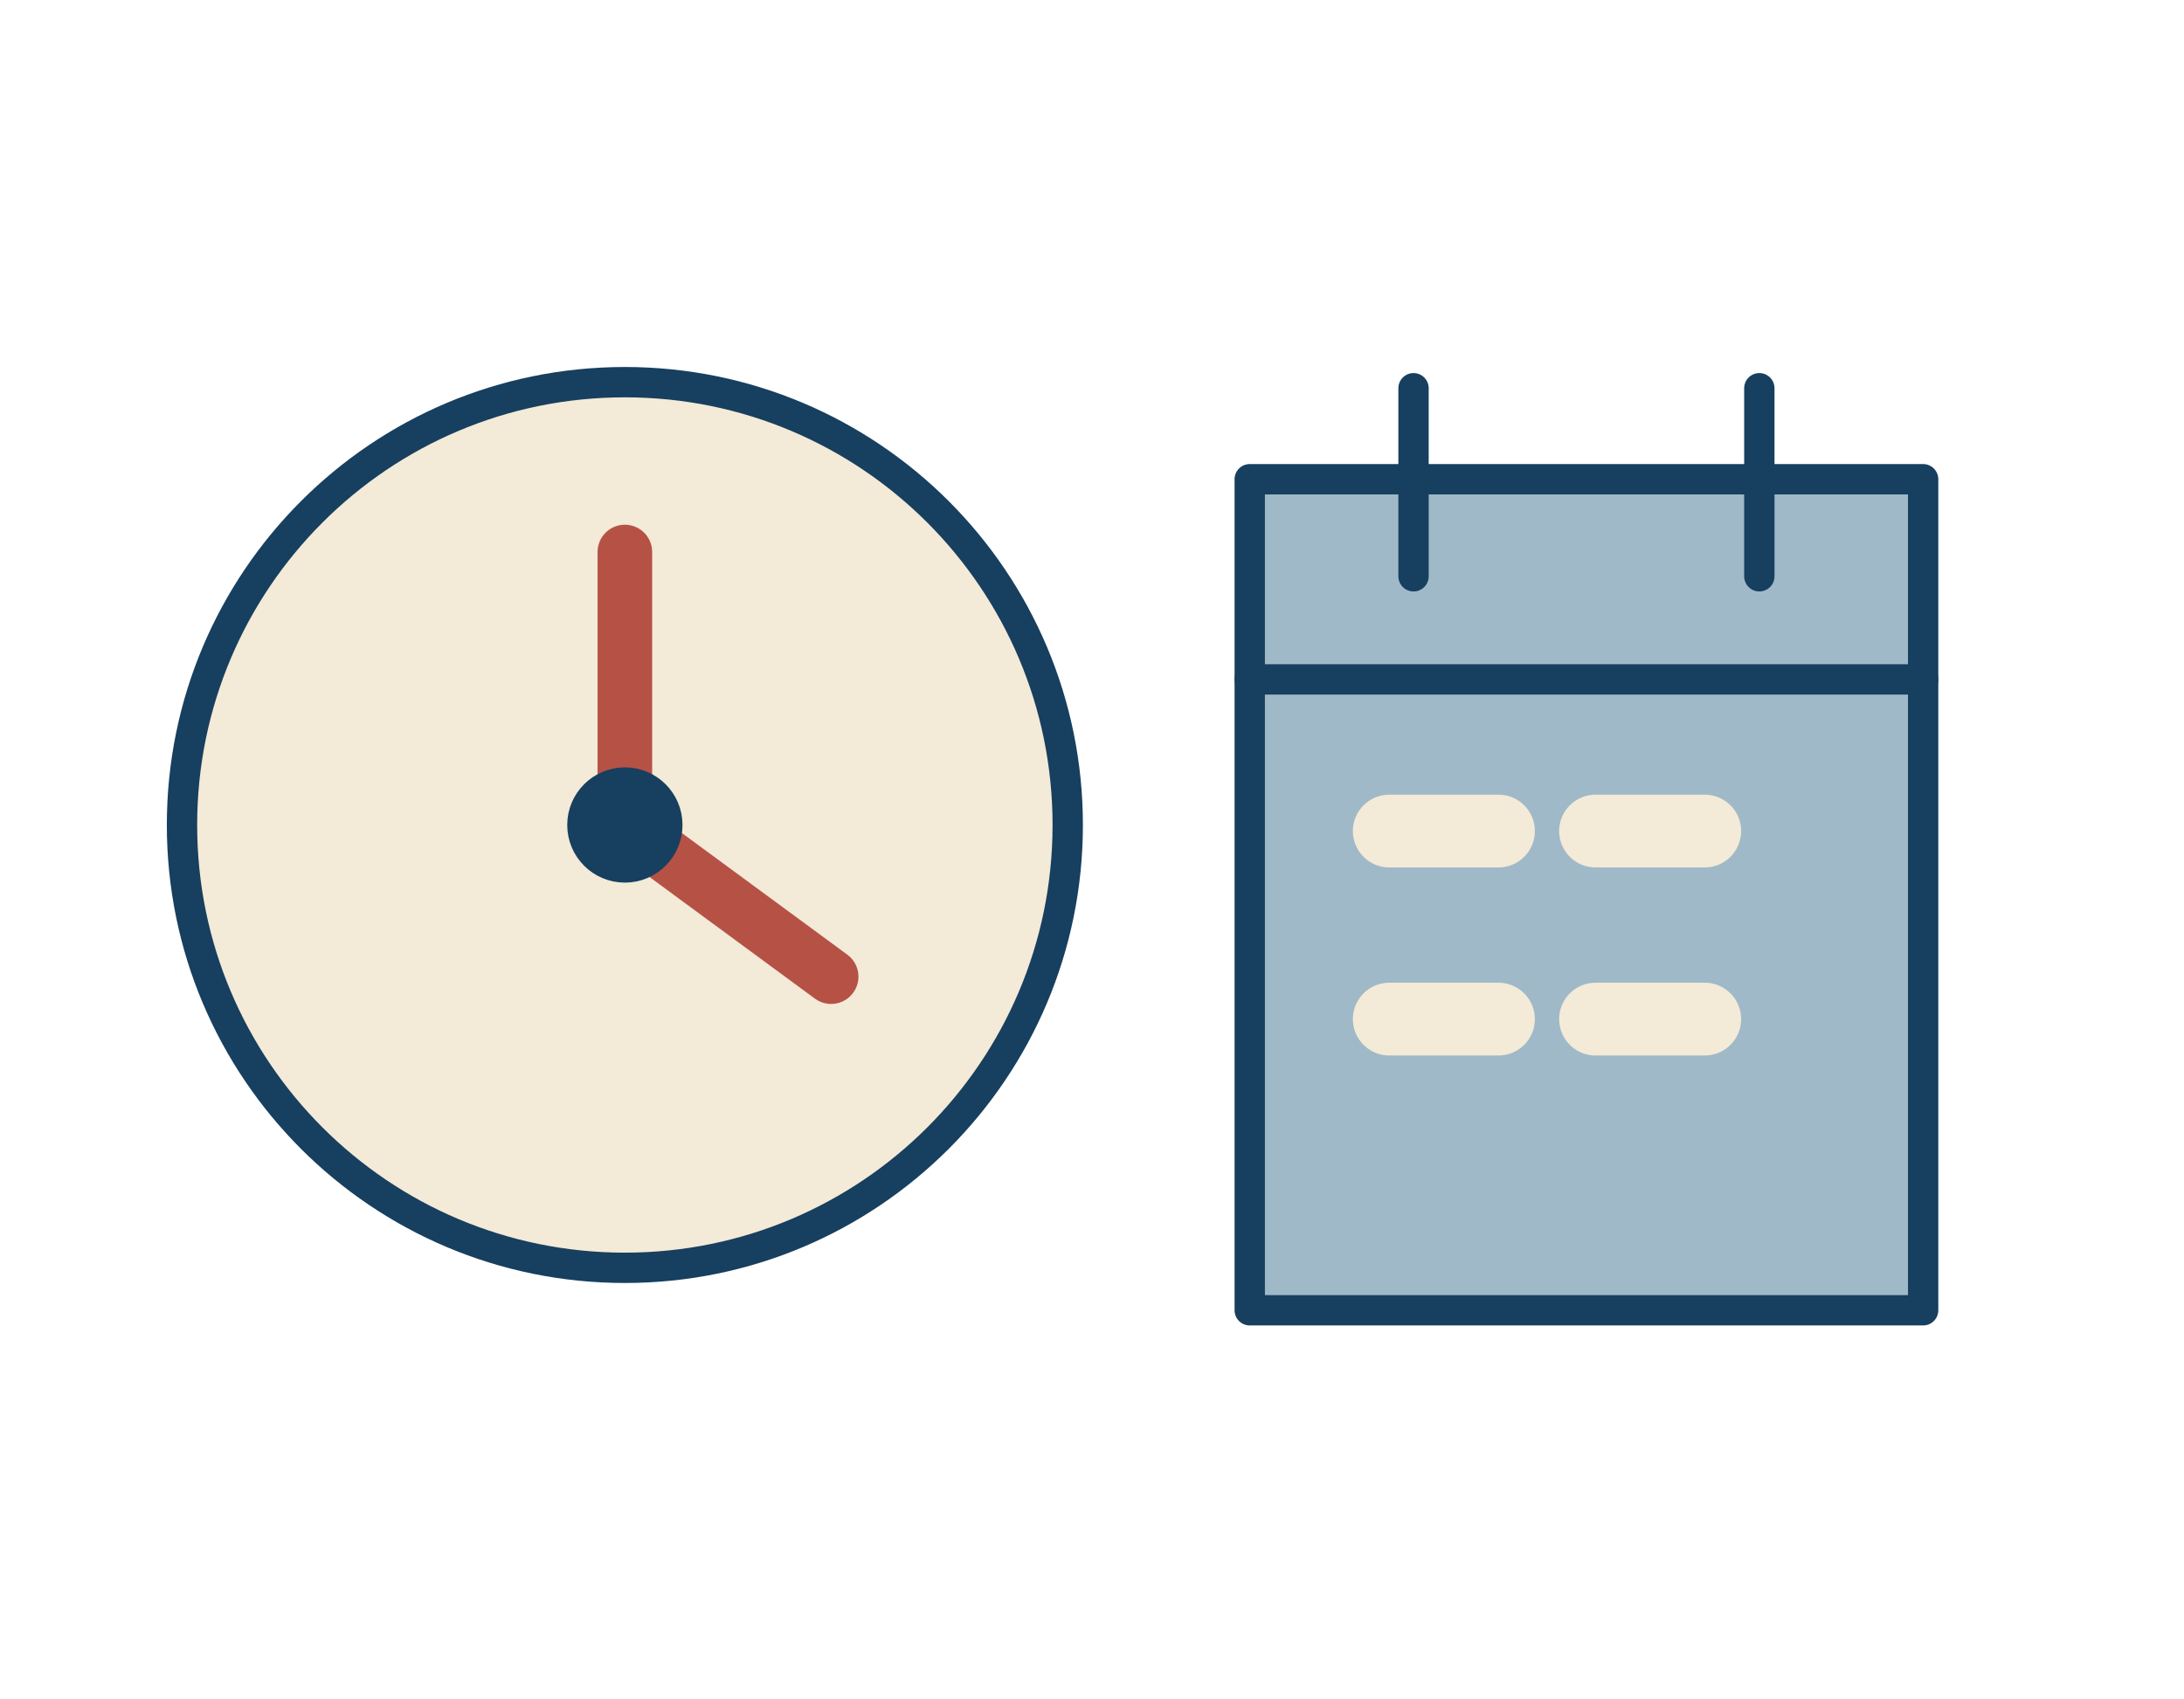
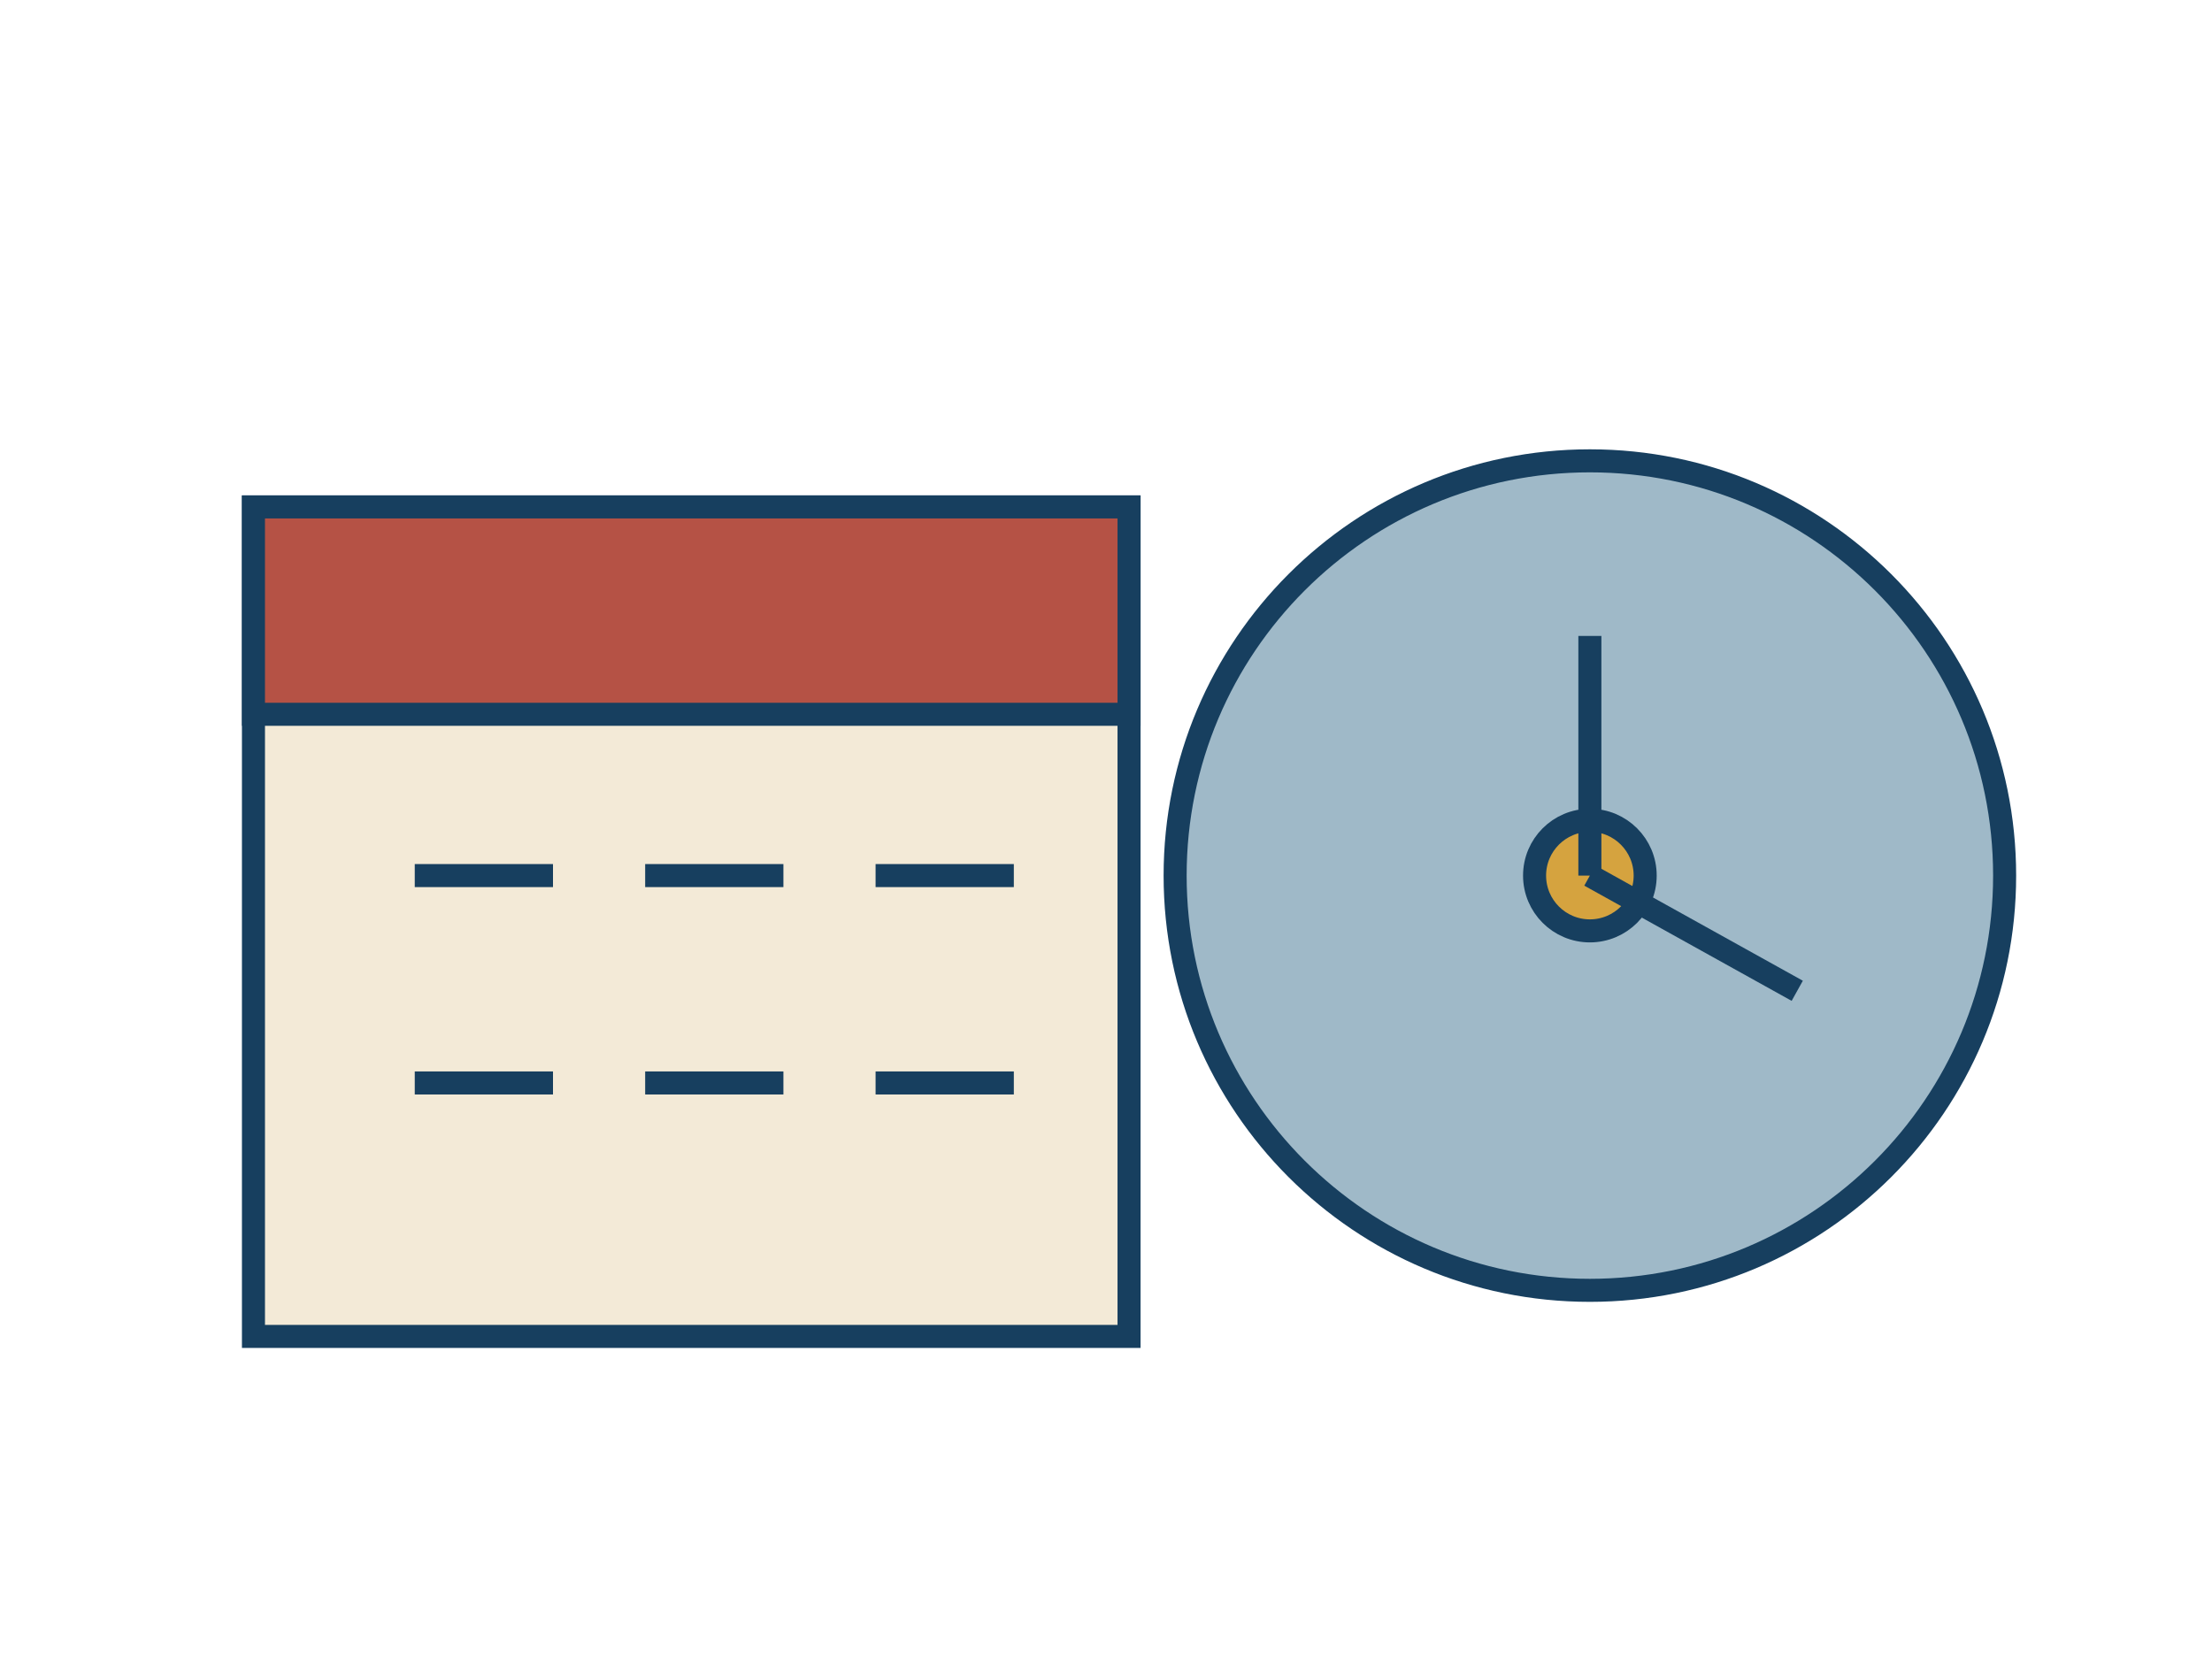
- <svg xmlns="http://www.w3.org/2000/svg" width="360" height="280" viewBox="0 0 360 280">
-   <g stroke="#173f5f" stroke-width="5" stroke-linecap="round" stroke-linejoin="round">
-     <circle cx="103" cy="136" r="73" fill="#f3ead7" />
-     <path d="M103 136V91M103 136l34 25" fill="none" stroke="#b55245" stroke-width="9" />
-     <circle cx="103" cy="136" r="7" fill="#173f5f" />
-     <path d="M206 79h111v137H206z" fill="#9fb9c8" />
-     <path d="M206 112h111M233 64v31M290 64v31" fill="none" />
-     <path d="M229 137h18M263 137h18M229 168h18M263 168h18" stroke="#f3ead7" stroke-width="12" />
+ <svg xmlns="http://www.w3.org/2000/svg" viewBox="0 0 480 360">
+   <g stroke="#173f5f" stroke-width="5">
+     <path fill="#f3ead7" d="M55 110h190v180H55z" />
+     <path fill="#b55245" d="M55 110h190v45H55z" />
+     <path d="M90 190h30M140 190h30M190 190h30M90 235h30M140 235h30M190 235h30" fill="none" />
+     <circle cx="345" cy="190" r="90" fill="#9fb9c8" />
+     <circle cx="345" cy="190" r="12" fill="#d5a33f" />
+     <path d="M345 190v-52M345 190l45 25" fill="none" />
  </g>
</svg>
